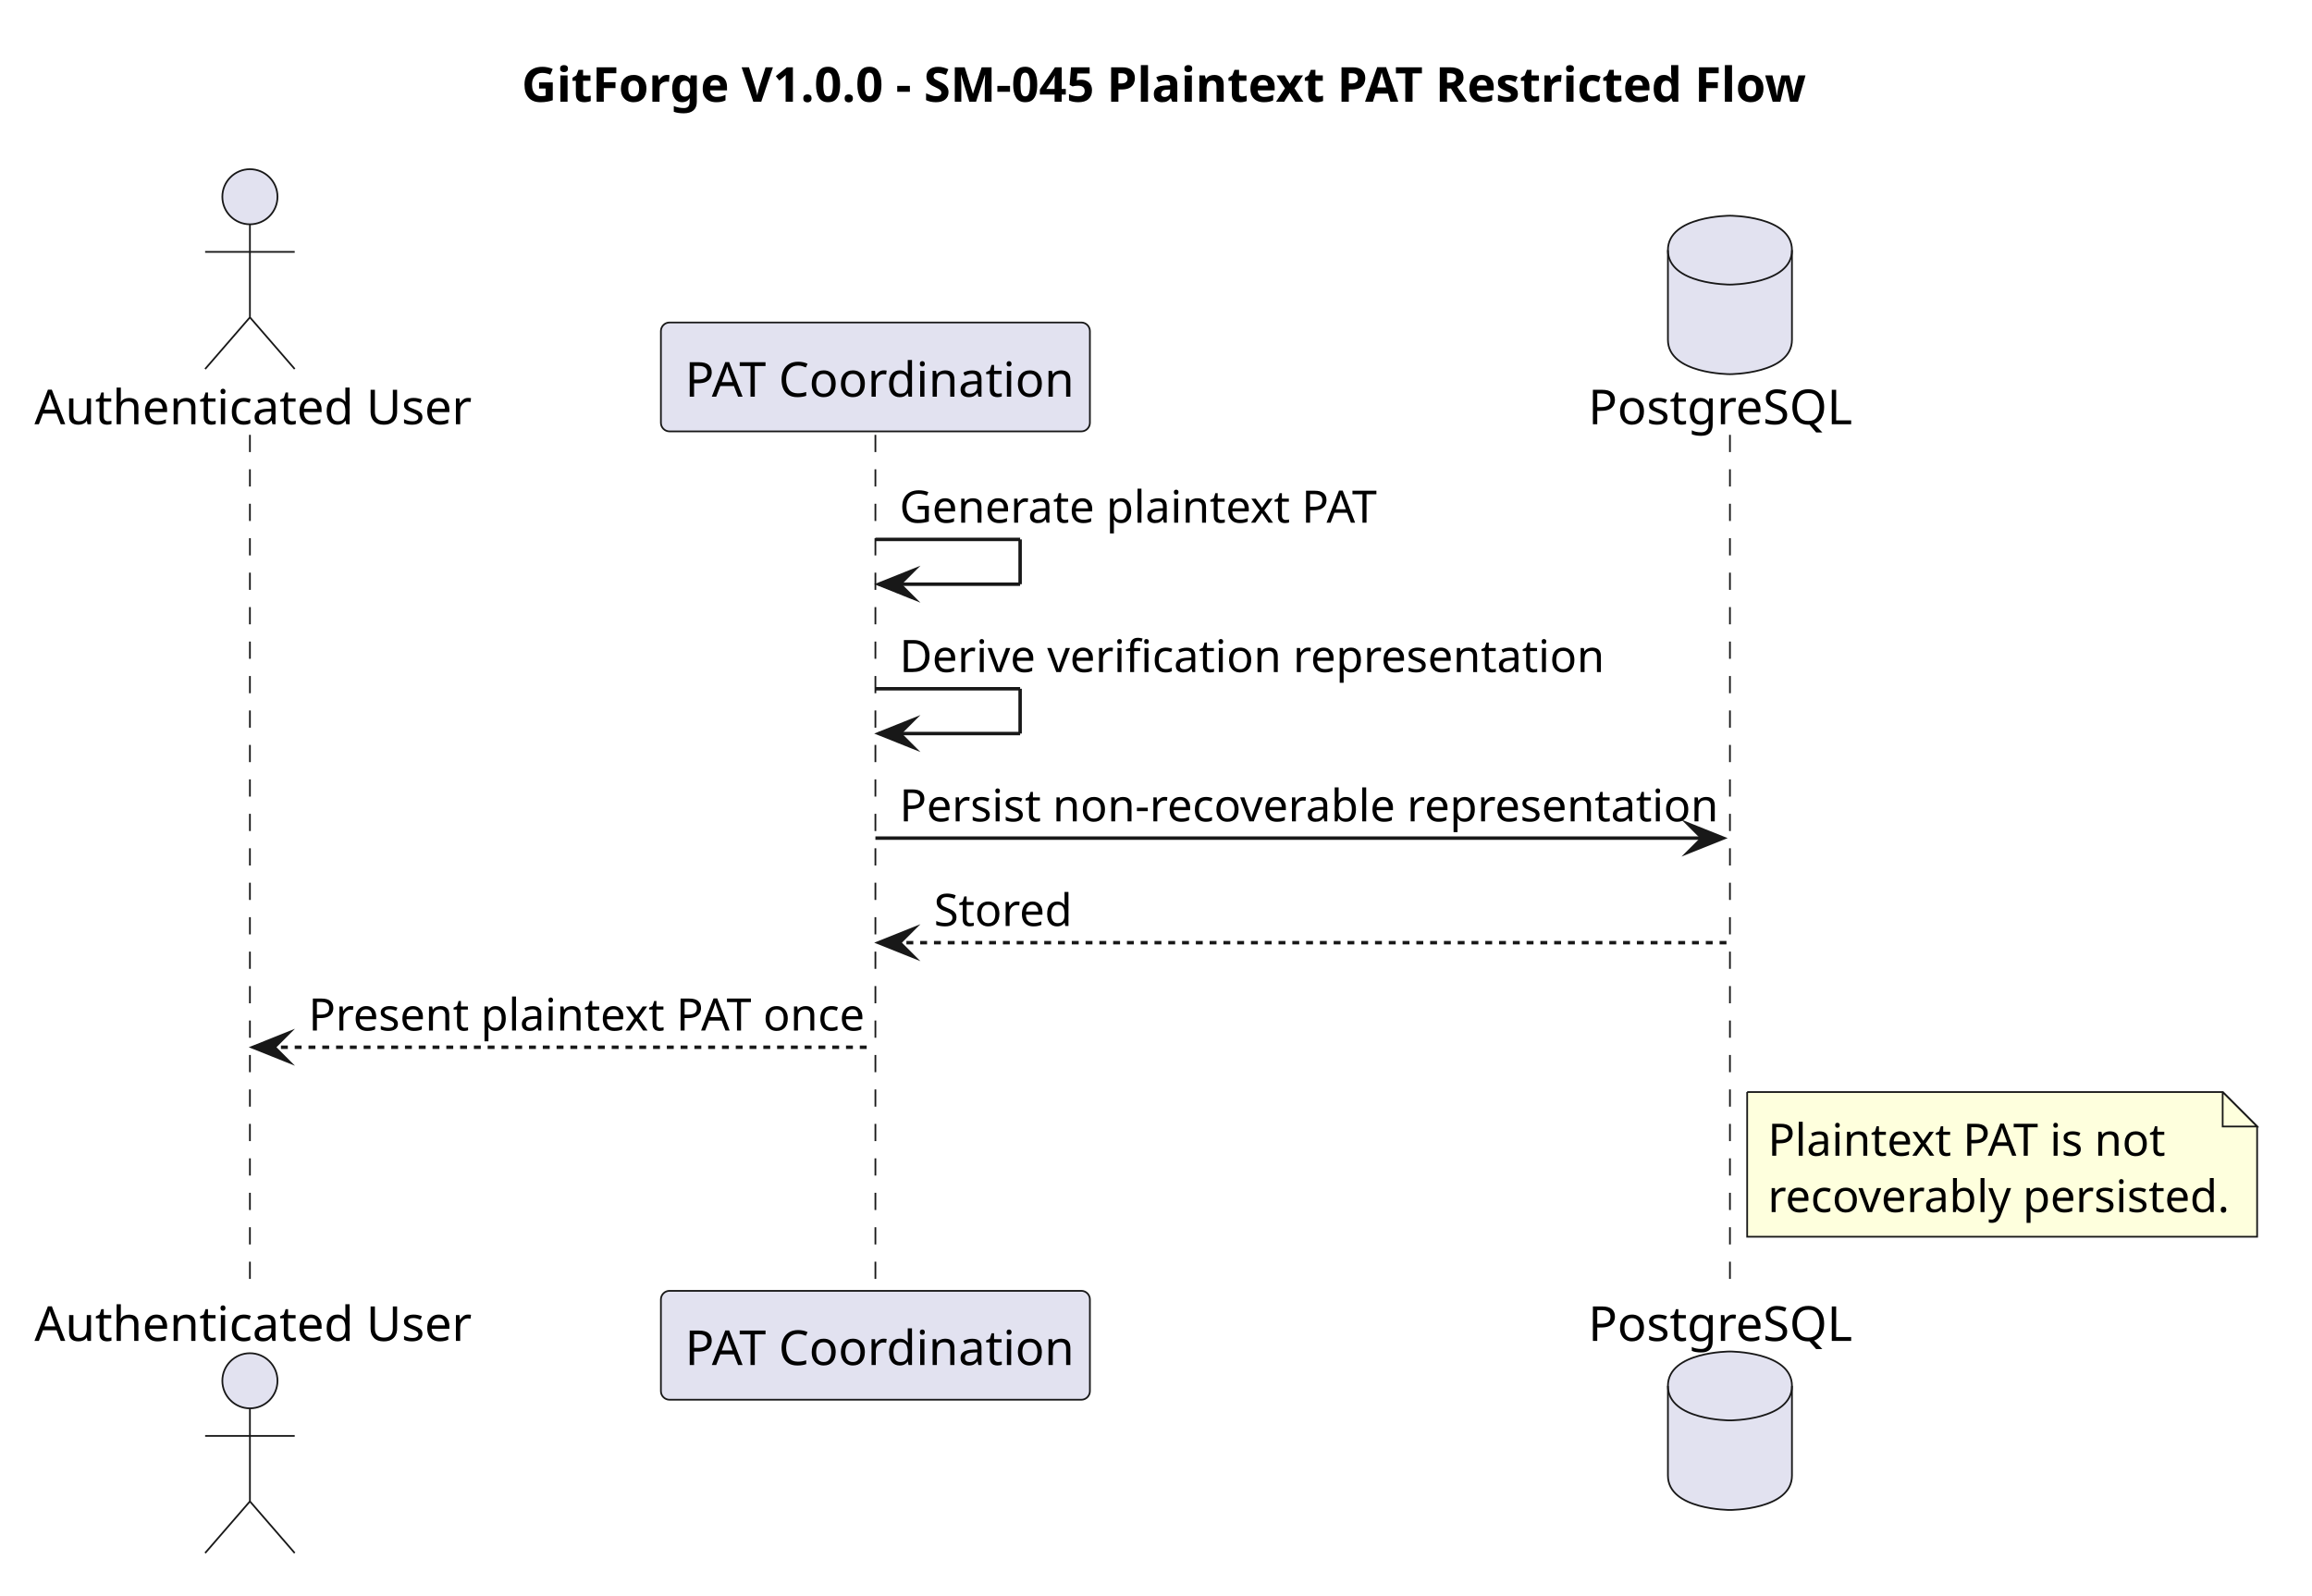
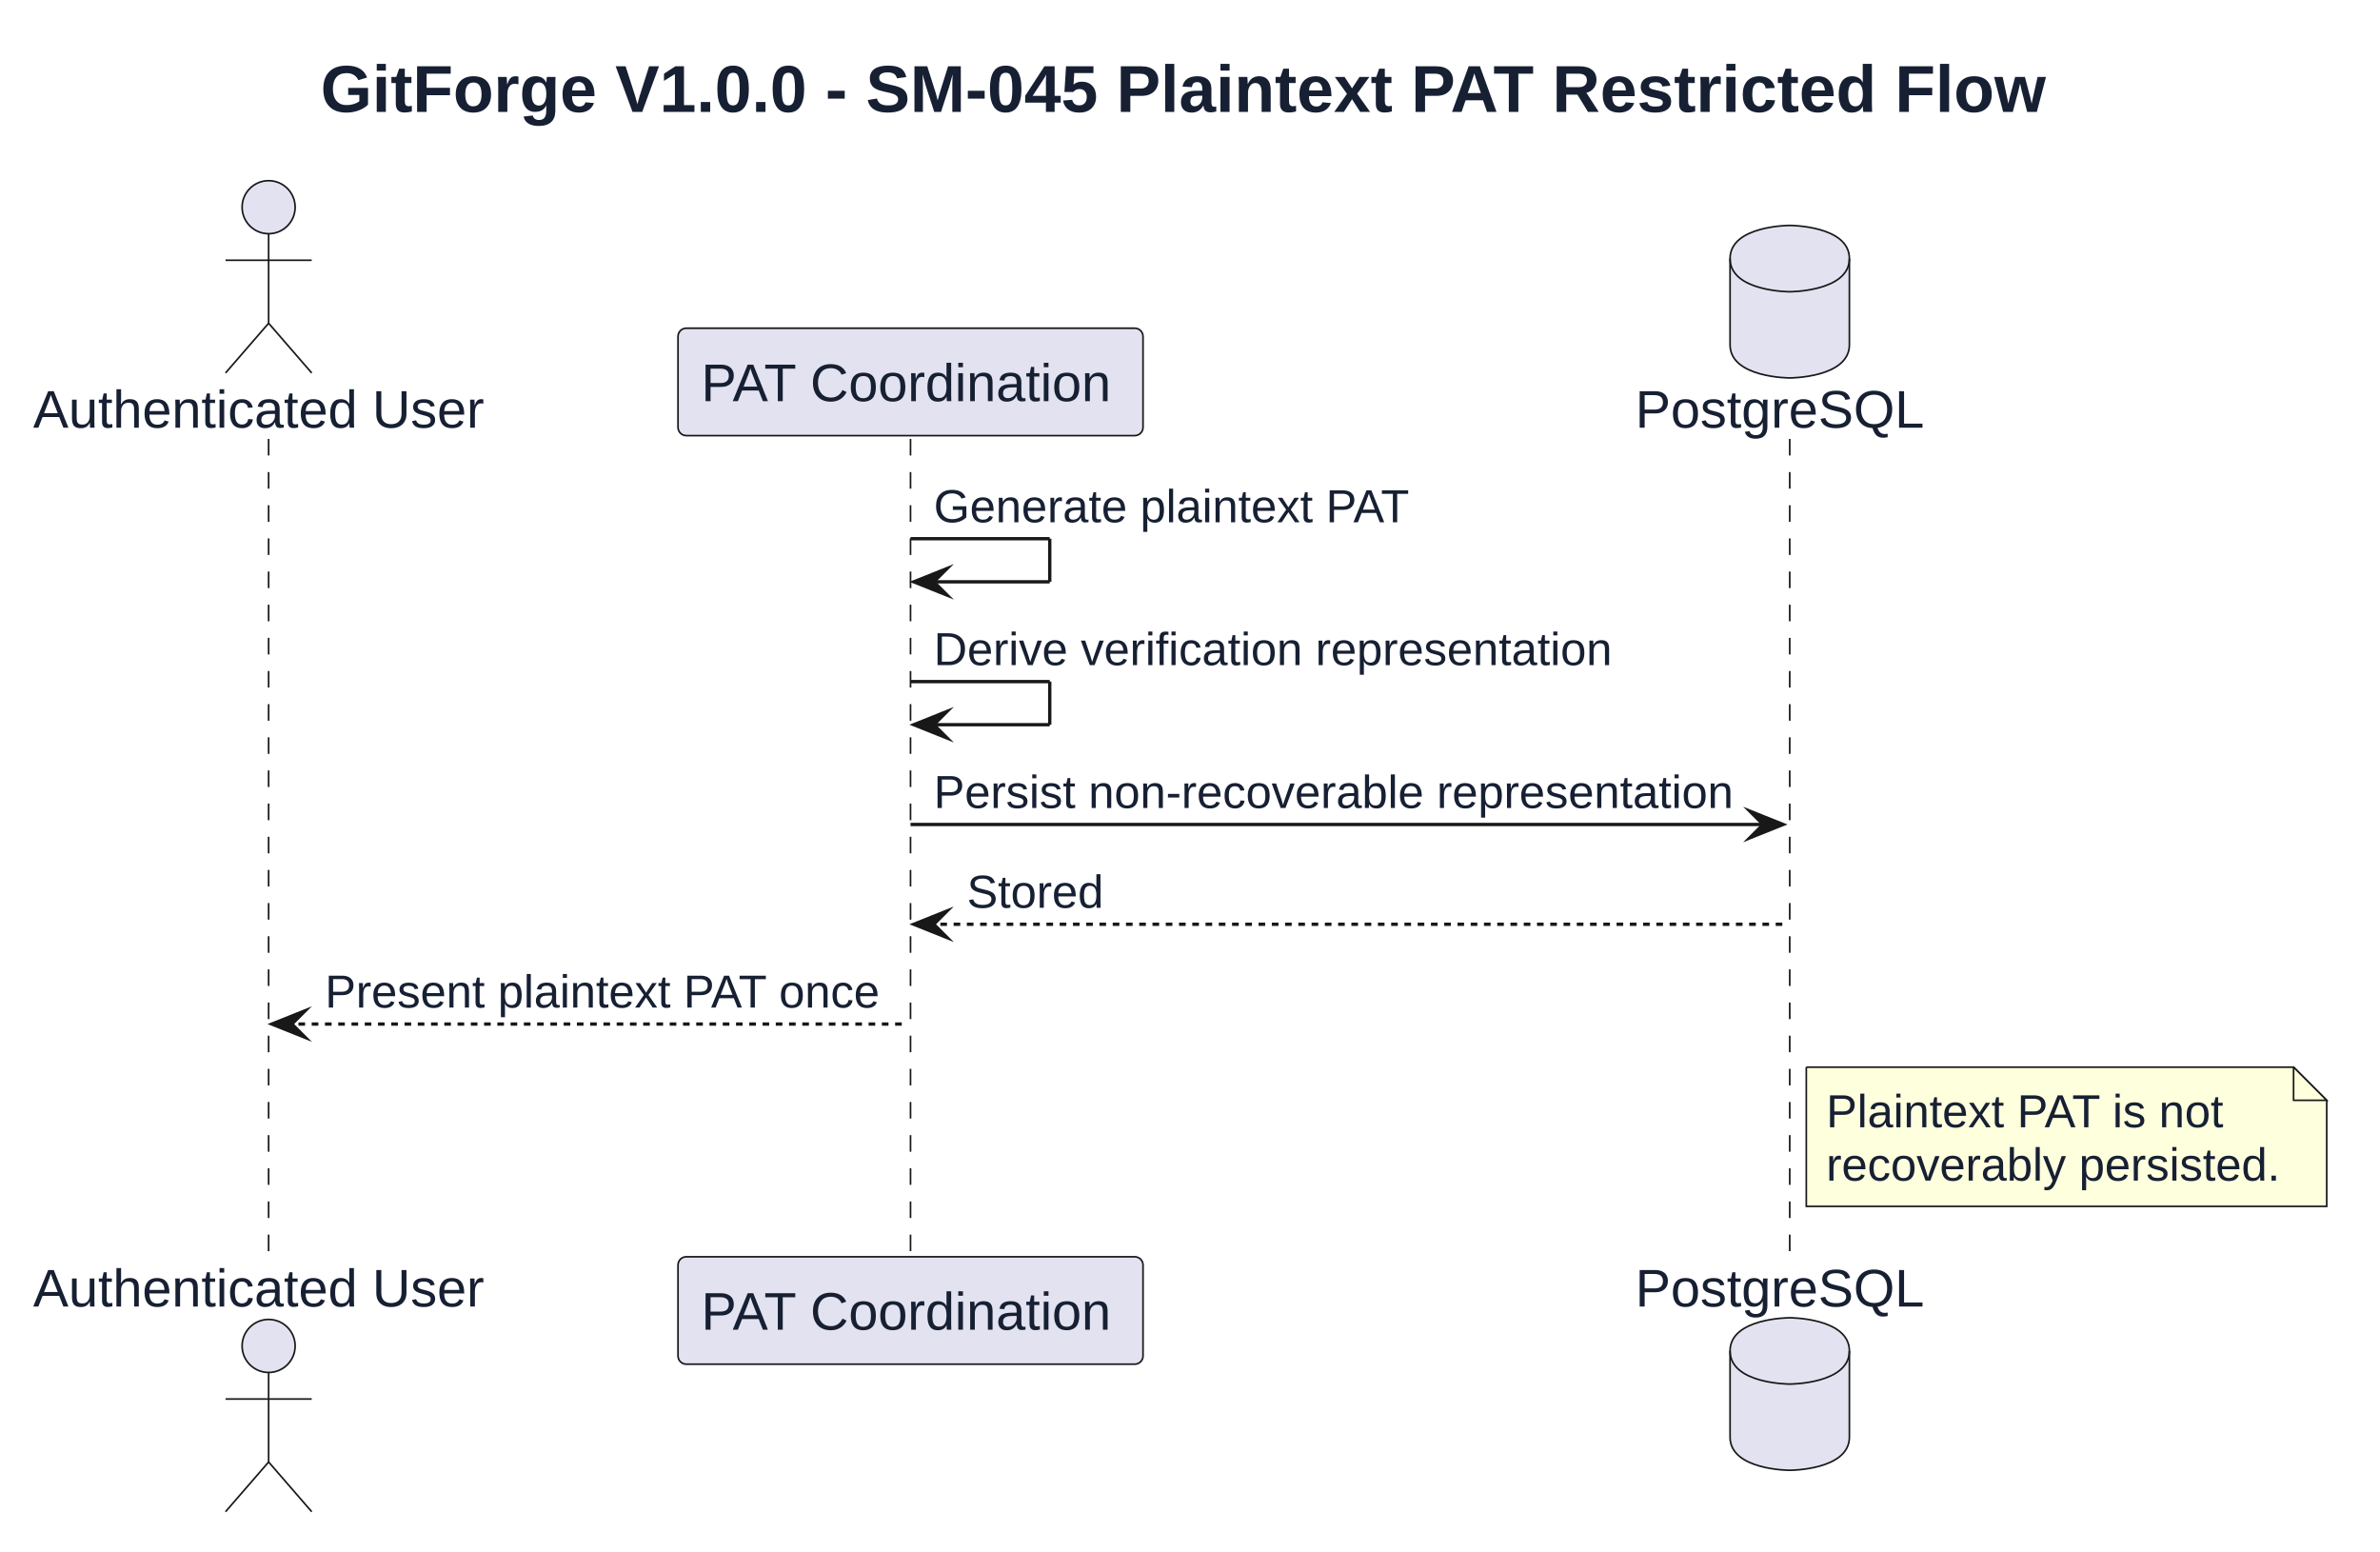
- <svg xmlns="http://www.w3.org/2000/svg" version="1.1" data-diagram-type="SEQUENCE" style="width:671px;height:463px;background:#FFFFFF;" width="671px" height="463px" viewBox="0 0 671 463" zoomAndPan="magnify" preserveAspectRatio="none" contentStyleType="text/css">
+ <svg xmlns="http://www.w3.org/2000/svg" version="1.1" data-diagram-type="SEQUENCE" style="width:718px;height:468px;background:#FFFFFF;" width="718px" height="468px" viewBox="0 0 718 468" zoomAndPan="magnify" preserveAspectRatio="none" contentStyleType="text/css">
  <defs />
  <g font-family="sans-serif" lengthAdjust="spacing">
-     <g class="title" data-source-line="1">
-       <text x="151.411" y="29.533" fill="#000" font-size="14" textLength="366.42" font-weight="700">GitForge V1.0.0 - SM-045 Plaintext PAT Restricted Flow</text>
+     <g class="title" data-source-line="8">
+       <text x="96.71" y="33.76" fill="#172033" font-size="20" textLength="523.457" font-weight="700" font-family="Arial">GitForge V1.0.0 - SM-045 Plaintext PAT Restricted Flow</text>
    </g>
    <g>
-       <rect x="69.034" y="126.219" width="8" height="248.461" fill="#000" fill-opacity="0" />
-       <line x1="72.534" y1="126.219" x2="72.534" y2="374.68" style="stroke:#181818;stroke-width:0.5;stroke-dasharray:5,5;" />
+       <rect x="77.539" y="132.396" width="8" height="246.69" fill="#000" fill-opacity="0" />
+       <line x1="81.039" y1="132.396" x2="81.039" y2="379.087" style="stroke:#181818;stroke-width:0.5;stroke-dasharray:5,5;" />
    </g>
    <g>
-       <rect x="250.564" y="126.219" width="8" height="248.461" fill="#000" fill-opacity="0" />
-       <line x1="254.064" y1="126.219" x2="254.064" y2="374.68" style="stroke:#181818;stroke-width:0.5;stroke-dasharray:5,5;" />
+       <rect x="271.187" y="132.396" width="8" height="246.69" fill="#000" fill-opacity="0" />
+       <line x1="274.687" y1="132.396" x2="274.687" y2="379.087" style="stroke:#181818;stroke-width:0.5;stroke-dasharray:5,5;" />
    </g>
    <g>
-       <rect x="498.573" y="126.219" width="8" height="248.461" fill="#000" fill-opacity="0" />
-       <line x1="502.073" y1="126.219" x2="502.073" y2="374.68" style="stroke:#181818;stroke-width:0.5;stroke-dasharray:5,5;" />
+       <rect x="536.427" y="132.396" width="8" height="246.69" fill="#000" fill-opacity="0" />
+       <line x1="539.927" y1="132.396" x2="539.927" y2="379.087" style="stroke:#181818;stroke-width:0.5;stroke-dasharray:5,5;" />
    </g>
-     <text x="10" y="123.143" fill="#000" font-size="14" textLength="119.068">Authenticated User</text>
-     <ellipse cx="72.534" cy="57.109" rx="8" ry="8" fill="#E2E2F0" style="stroke:#181818;stroke-width:0.5;" />
-     <path d="M72.534,65.109 L72.534,92.109 M59.534,73.109 L85.534,73.109 M72.534,92.109 L59.534,107.109 M72.534,92.109 L85.534,107.109" style="stroke:#181818;stroke-width:0.5;" fill="none" />
-     <rect x="191.813" y="93.609" width="124.503" height="31.609" fill="#E2E2F0" style="stroke:#181818;stroke-width:0.5;" rx="2.5" ry="2.5" />
-     <text x="198.813" y="115.143" fill="#000" font-size="14" textLength="110.503">PAT Coordination</text>
-     <text x="460.942" y="123.143" fill="#000" font-size="14" textLength="76.262">PostgreSQL</text>
-     <path d="M484.073,72.609 C484.073,62.609 502.073,62.609 502.073,62.609 C502.073,62.609 520.073,62.609 520.073,72.609 L520.073,98.609 C520.073,108.609 502.073,108.609 502.073,108.609 C502.073,108.609 484.073,108.609 484.073,98.609 L484.073,72.609" style="stroke:#181818;stroke-width:0.5;" fill="#E2E2F0" />
-     <path d="M484.073,72.609 C484.073,82.609 502.073,82.609 502.073,82.609 C502.073,82.609 520.073,82.609 520.073,72.609" style="stroke:#181818;stroke-width:0.5;" fill="none" />
-     <text x="10" y="389.213" fill="#000" font-size="14" textLength="119.068">Authenticated User</text>
-     <ellipse cx="72.534" cy="400.789" rx="8" ry="8" fill="#E2E2F0" style="stroke:#181818;stroke-width:0.5;" />
-     <path d="M72.534,408.789 L72.534,435.789 M59.534,416.789 L85.534,416.789 M72.534,435.789 L59.534,450.789 M72.534,435.789 L85.534,450.789" style="stroke:#181818;stroke-width:0.5;" fill="none" />
-     <rect x="191.813" y="374.68" width="124.503" height="31.609" fill="#E2E2F0" style="stroke:#181818;stroke-width:0.5;" rx="2.5" ry="2.5" />
-     <text x="198.813" y="396.213" fill="#000" font-size="14" textLength="110.503">PAT Coordination</text>
-     <text x="460.942" y="389.213" fill="#000" font-size="14" textLength="76.262">PostgreSQL</text>
-     <path d="M484.073,402.289 C484.073,392.289 502.073,392.289 502.073,392.289 C502.073,392.289 520.073,392.289 520.073,402.289 L520.073,428.289 C520.073,438.289 502.073,438.289 502.073,438.289 C502.073,438.289 484.073,438.289 484.073,428.289 L484.073,402.289" style="stroke:#181818;stroke-width:0.5;" fill="#E2E2F0" />
-     <path d="M484.073,402.289 C484.073,412.289 502.073,412.289 502.073,412.289 C502.073,412.289 520.073,412.289 520.073,402.289" style="stroke:#181818;stroke-width:0.5;" fill="none" />
-     <line x1="254.064" y1="156.57" x2="296.064" y2="156.57" style="stroke:#181818;stroke-width:1;" />
-     <line x1="296.064" y1="156.57" x2="296.064" y2="169.57" style="stroke:#181818;stroke-width:1;" />
-     <line x1="255.064" y1="169.57" x2="296.064" y2="169.57" style="stroke:#181818;stroke-width:1;" />
-     <polygon points="265.064,165.57,255.064,169.57,265.064,173.57,261.064,169.57" fill="#181818" style="stroke:#181818;stroke-width:1;stroke-linejoin:miter;stroke-miterlimit:10;" />
-     <text x="261.064" y="151.714" fill="#000" font-size="13" textLength="135.129">Generate plaintext PAT</text>
-     <line x1="254.064" y1="199.922" x2="296.064" y2="199.922" style="stroke:#181818;stroke-width:1;" />
-     <line x1="296.064" y1="199.922" x2="296.064" y2="212.922" style="stroke:#181818;stroke-width:1;" />
-     <line x1="255.064" y1="212.922" x2="296.064" y2="212.922" style="stroke:#181818;stroke-width:1;" />
-     <polygon points="265.064,208.922,255.064,212.922,265.064,216.922,261.064,212.922" fill="#181818" style="stroke:#181818;stroke-width:1;stroke-linejoin:miter;stroke-miterlimit:10;" />
-     <text x="261.064" y="195.065" fill="#000" font-size="13" textLength="190.036">Derive verification representation</text>
-     <polygon points="490.073,239.273,500.073,243.273,490.073,247.273,494.073,243.273" fill="#181818" style="stroke:#181818;stroke-width:1;stroke-linejoin:miter;stroke-miterlimit:10;" />
-     <line x1="254.064" y1="243.273" x2="496.073" y2="243.273" style="stroke:#181818;stroke-width:1;" />
-     <text x="261.064" y="238.417" fill="#000" font-size="13" textLength="224.009">Persist non-recoverable representation</text>
-     <polygon points="265.064,269.625,255.064,273.625,265.064,277.625,261.064,273.625" fill="#181818" style="stroke:#181818;stroke-width:1;stroke-linejoin:miter;stroke-miterlimit:10;" />
-     <line x1="259.064" y1="273.625" x2="501.073" y2="273.625" style="stroke:#181818;stroke-width:1;stroke-dasharray:2,2;" />
-     <text x="271.064" y="268.769" fill="#000" font-size="13" textLength="38.302">Stored</text>
-     <polygon points="83.534,299.977,73.534,303.977,83.534,307.977,79.534,303.977" fill="#181818" style="stroke:#181818;stroke-width:1;stroke-linejoin:miter;stroke-miterlimit:10;" />
-     <line x1="77.534" y1="303.977" x2="253.064" y2="303.977" style="stroke:#181818;stroke-width:1;stroke-dasharray:2,2;" />
-     <text x="89.534" y="299.12" fill="#000" font-size="13" textLength="157.53">Present plaintext PAT once</text>
-     <path d="M507.073,316.977 L507.073,358.977 L655.073,358.977 L655.073,326.977 L645.073,316.977 L507.073,316.977" style="stroke:#181818;stroke-width:0.5;" fill="#FEFFDD" />
-     <path d="M645.073,316.977 L645.073,326.977 L655.073,326.977 L645.073,316.977" style="stroke:#181818;stroke-width:0.5;" fill="#FEFFDD" />
-     <text x="513.073" y="335.472" fill="#000" font-size="13" textLength="113.439">Plaintext PAT is not</text>
-     <text x="513.073" y="351.823" fill="#000" font-size="13" textLength="127.169">recoverably persisted.</text>
+     <text x="10" y="129.006" fill="#172033" font-size="16" textLength="136.078" font-family="Arial">Authenticated User</text>
+     <ellipse cx="81.039" cy="62.498" rx="8" ry="8" fill="#E2E2F0" style="stroke:#181818;stroke-width:0.5;" />
+     <path d="M81.039,70.498 L81.039,97.498 M68.039,78.498 L94.039,78.498 M81.039,97.498 L68.039,112.498 M81.039,97.498 L94.039,112.498" style="stroke:#181818;stroke-width:0.5;" fill="none" />
+     <rect x="204.542" y="98.998" width="140.289" height="32.398" fill="#E2E2F0" style="stroke:#181818;stroke-width:0.5;" rx="2.5" ry="2.5" />
+     <text x="211.542" y="121.006" fill="#172033" font-size="16" textLength="126.289" font-family="Arial">PAT Coordination</text>
+     <text x="493.349" y="129.006" fill="#172033" font-size="16" textLength="87.156" font-family="Arial">PostgreSQL</text>
+     <path d="M521.927,77.998 C521.927,67.998 539.927,67.998 539.927,67.998 C539.927,67.998 557.927,67.998 557.927,77.998 L557.927,103.998 C557.927,113.998 539.927,113.998 539.927,113.998 C539.927,113.998 521.927,113.998 521.927,103.998 L521.927,77.998" style="stroke:#181818;stroke-width:0.5;" fill="#E2E2F0" />
+     <path d="M521.927,77.998 C521.927,87.998 539.927,87.998 539.927,87.998 C539.927,87.998 557.927,87.998 557.927,77.998" style="stroke:#181818;stroke-width:0.5;" fill="none" />
+     <text x="10" y="394.095" fill="#172033" font-size="16" textLength="136.078" font-family="Arial">Authenticated User</text>
+     <ellipse cx="81.039" cy="405.985" rx="8" ry="8" fill="#E2E2F0" style="stroke:#181818;stroke-width:0.5;" />
+     <path d="M81.039,413.985 L81.039,440.985 M68.039,421.985 L94.039,421.985 M81.039,440.985 L68.039,455.985 M81.039,440.985 L94.039,455.985" style="stroke:#181818;stroke-width:0.5;" fill="none" />
+     <rect x="204.542" y="379.087" width="140.289" height="32.398" fill="#E2E2F0" style="stroke:#181818;stroke-width:0.5;" rx="2.5" ry="2.5" />
+     <text x="211.542" y="401.095" fill="#172033" font-size="16" textLength="126.289" font-family="Arial">PAT Coordination</text>
+     <text x="493.349" y="394.095" fill="#172033" font-size="16" textLength="87.156" font-family="Arial">PostgreSQL</text>
+     <path d="M521.927,407.485 C521.927,397.485 539.927,397.485 539.927,397.485 C539.927,397.485 557.927,397.485 557.927,407.485 L557.927,433.485 C557.927,443.485 539.927,443.485 539.927,443.485 C539.927,443.485 521.927,443.485 521.927,433.485 L521.927,407.485" style="stroke:#181818;stroke-width:0.5;" fill="#E2E2F0" />
+     <path d="M521.927,407.485 C521.927,417.485 539.927,417.485 539.927,417.485 C539.927,417.485 557.927,417.485 557.927,407.485" style="stroke:#181818;stroke-width:0.5;" fill="none" />
+     <line x1="274.687" y1="162.495" x2="316.687" y2="162.495" style="stroke:#181818;stroke-width:1;" />
+     <line x1="316.687" y1="162.495" x2="316.687" y2="175.495" style="stroke:#181818;stroke-width:1;" />
+     <line x1="275.687" y1="175.495" x2="316.687" y2="175.495" style="stroke:#181818;stroke-width:1;" />
+     <polygon points="285.687,171.495,275.687,175.495,285.687,179.495,281.687,175.495" fill="#181818" style="stroke:#181818;stroke-width:1;stroke-linejoin:miter;stroke-miterlimit:10;" />
+     <text x="281.687" y="157.528" fill="#172033" font-size="14" textLength="145.523" font-family="Arial">Generate plaintext PAT</text>
+     <line x1="274.687" y1="205.594" x2="316.687" y2="205.594" style="stroke:#181818;stroke-width:1;" />
+     <line x1="316.687" y1="205.594" x2="316.687" y2="218.594" style="stroke:#181818;stroke-width:1;" />
+     <line x1="275.687" y1="218.594" x2="316.687" y2="218.594" style="stroke:#181818;stroke-width:1;" />
+     <polygon points="285.687,214.594,275.687,218.594,285.687,222.594,281.687,218.594" fill="#181818" style="stroke:#181818;stroke-width:1;stroke-linejoin:miter;stroke-miterlimit:10;" />
+     <text x="281.687" y="200.627" fill="#172033" font-size="14" textLength="204.654" font-family="Arial">Derive verification representation</text>
+     <polygon points="527.927,244.692,537.927,248.692,527.927,252.692,531.927,248.692" fill="#181818" style="stroke:#181818;stroke-width:1;stroke-linejoin:miter;stroke-miterlimit:10;" />
+     <line x1="274.687" y1="248.692" x2="533.927" y2="248.692" style="stroke:#181818;stroke-width:1;" />
+     <text x="281.687" y="243.726" fill="#172033" font-size="14" textLength="241.24" font-family="Arial">Persist non-recoverable representation</text>
+     <polygon points="285.687,274.791,275.687,278.791,285.687,282.791,281.687,278.791" fill="#181818" style="stroke:#181818;stroke-width:1;stroke-linejoin:miter;stroke-miterlimit:10;" />
+     <line x1="279.687" y1="278.791" x2="538.927" y2="278.791" style="stroke:#181818;stroke-width:1;stroke-dasharray:2,2;" />
+     <text x="291.687" y="273.824" fill="#172033" font-size="14" textLength="41.248" font-family="Arial">Stored</text>
+     <polygon points="92.039,304.89,82.039,308.89,92.039,312.89,88.039,308.89" fill="#181818" style="stroke:#181818;stroke-width:1;stroke-linejoin:miter;stroke-miterlimit:10;" />
+     <line x1="86.039" y1="308.89" x2="273.687" y2="308.89" style="stroke:#181818;stroke-width:1;stroke-dasharray:2,2;" />
+     <text x="98.039" y="303.923" fill="#172033" font-size="14" textLength="169.647" font-family="Arial">Present plaintext PAT once</text>
+     <path d="M544.927,321.89 L544.927,363.89 L701.927,363.89 L701.927,331.89 L691.927,321.89 L544.927,321.89" style="stroke:#181818;stroke-width:0.5;" fill="#FEFFDD" />
+     <path d="M691.927,321.89 L691.927,331.89 L701.927,331.89 L691.927,321.89" style="stroke:#181818;stroke-width:0.5;" fill="#FEFFDD" />
+     <text x="550.927" y="340.021" fill="#172033" font-size="14" textLength="122.165" font-family="Arial">Plaintext PAT is not</text>
+     <text x="550.927" y="356.12" fill="#172033" font-size="14" textLength="136.951" font-family="Arial">recoverably persisted.</text>
  </g>
</svg>
